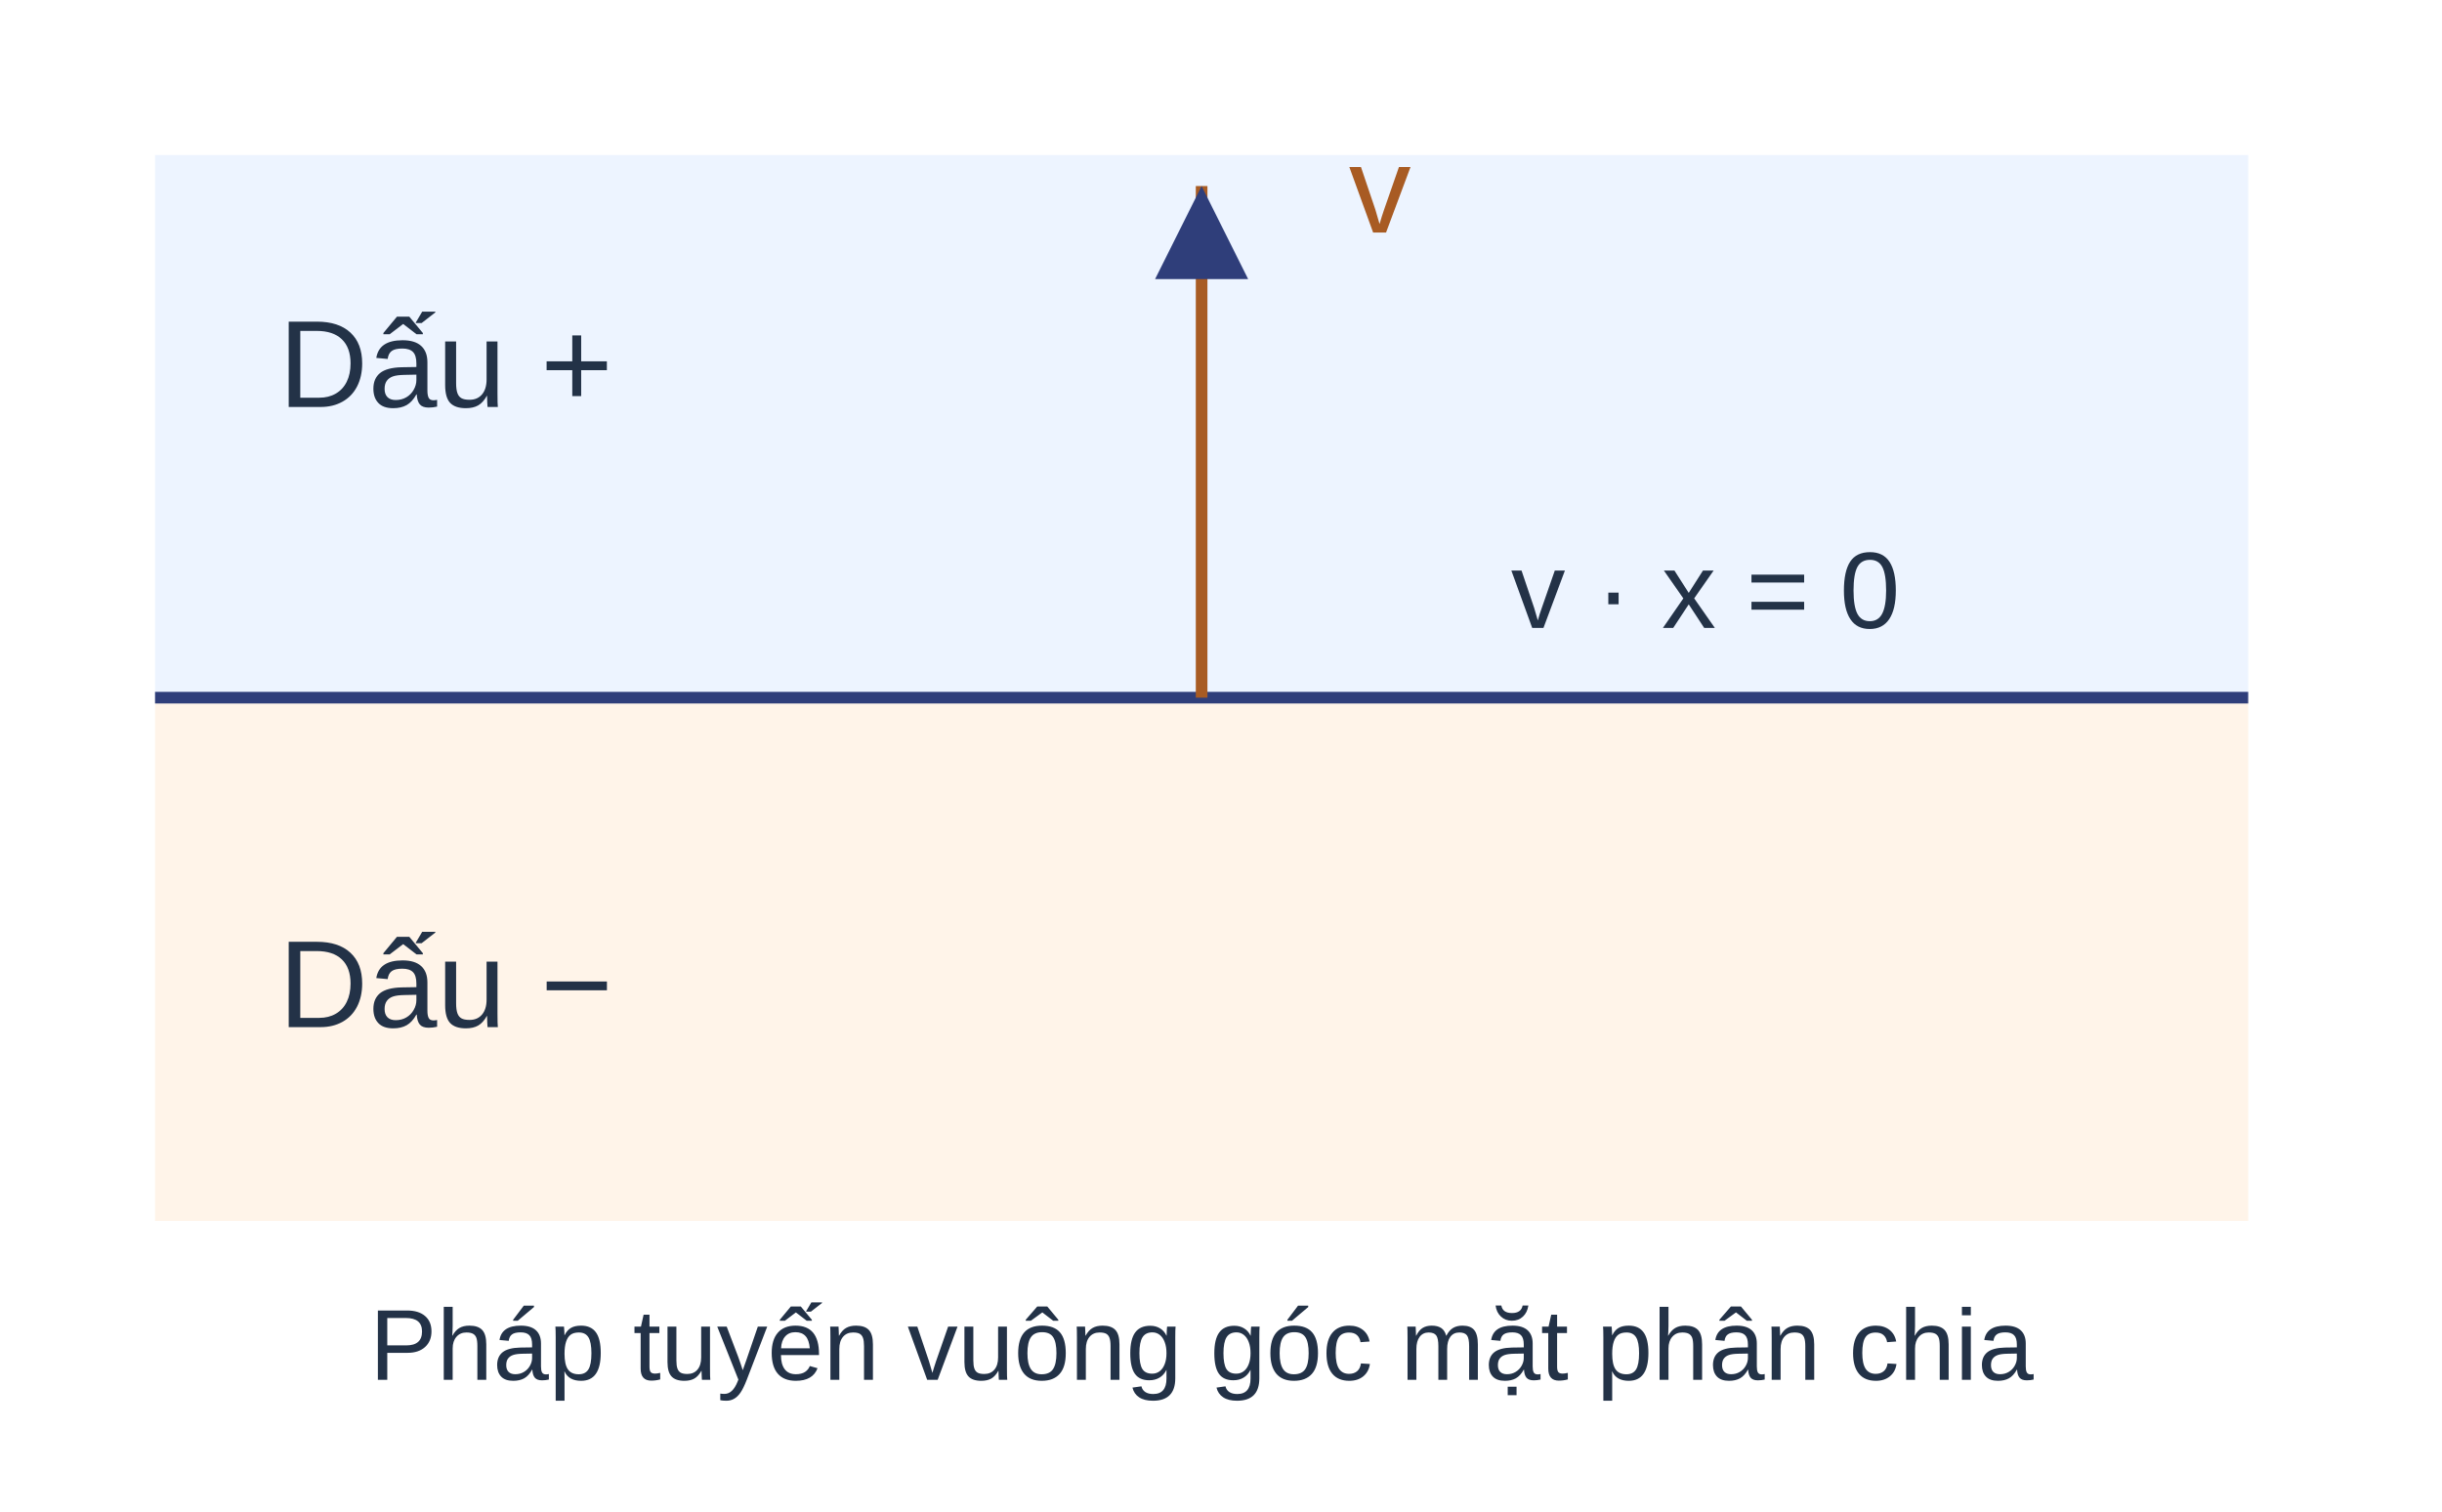
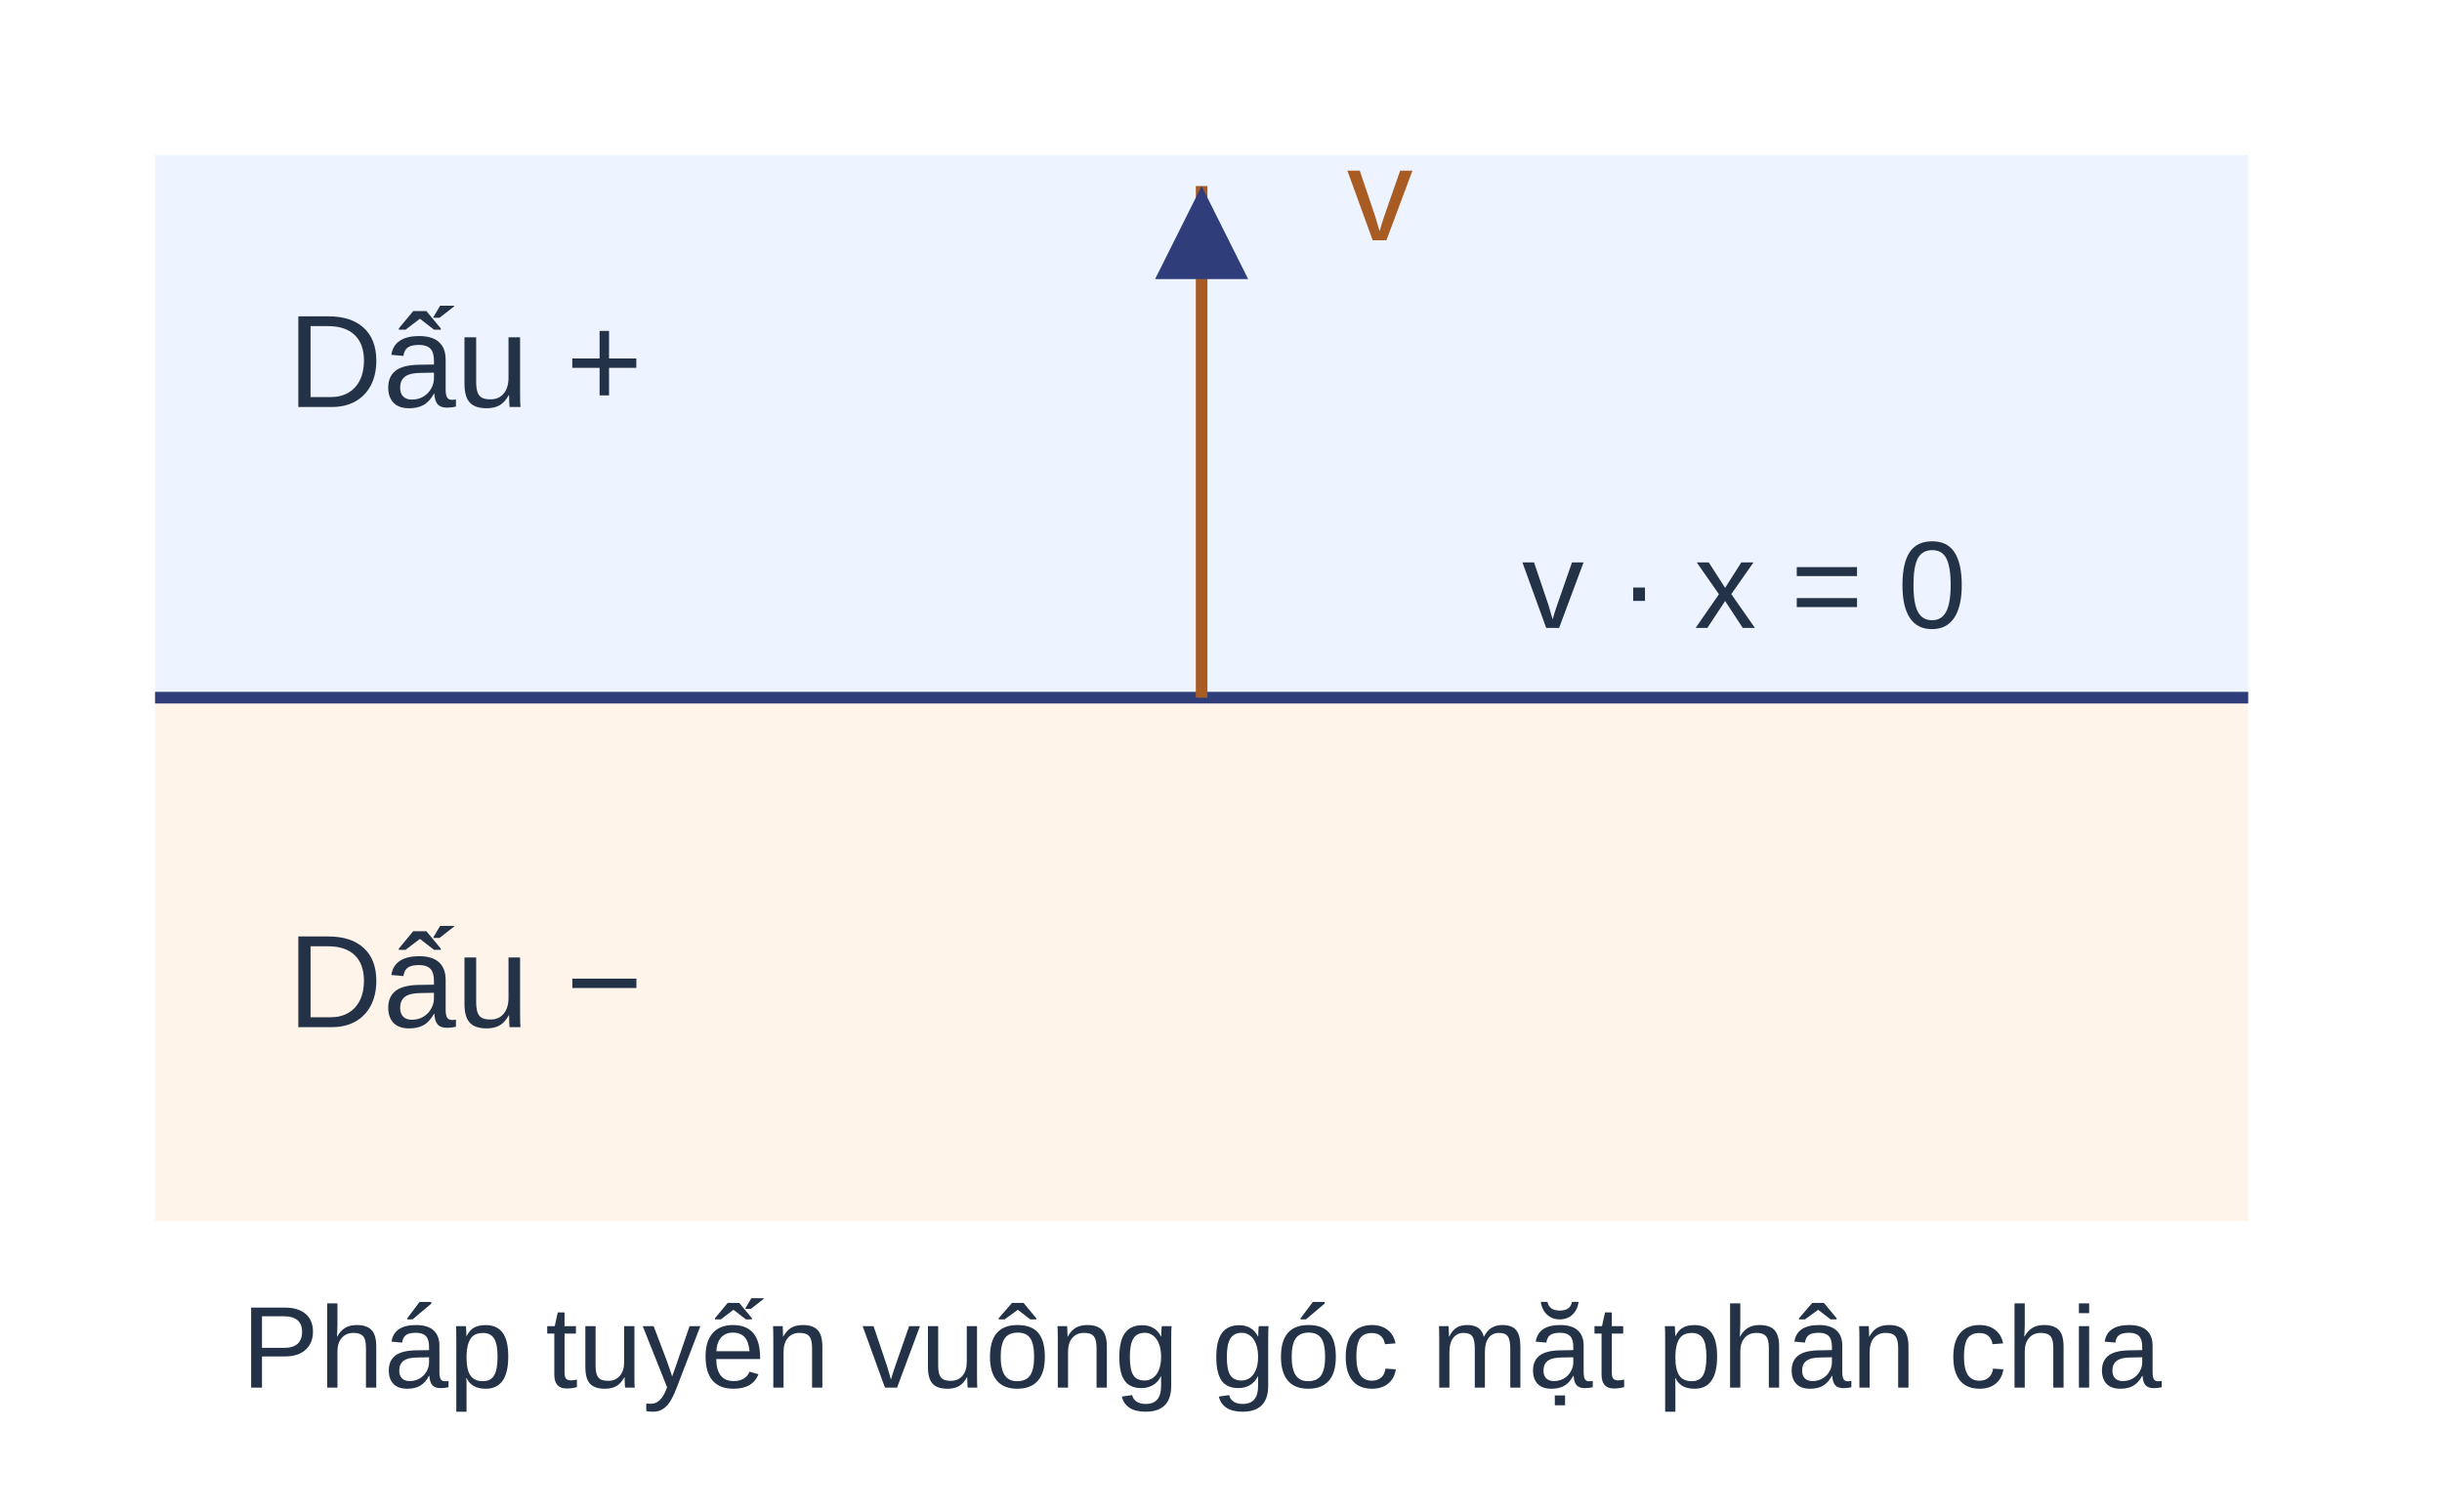
<svg xmlns="http://www.w3.org/2000/svg" viewBox="0 0 630 390" role="img" aria-labelledby="title desc">
  <defs>
    <marker id="arrow" markerWidth="9" markerHeight="9" refX="8" refY="4" orient="auto">
      <path d="M0,0 L8,4 L0,8 Z" fill="#2f3e7a" />
    </marker>
  </defs>
  <g font-family="Arial, sans-serif">
    <path d="M40,40 H580 V180 H40 Z" fill="#edf4ff" />
    <path d="M40,180 H580 V315 H40 Z" fill="#fff4e9" />
    <line x1="40" y1="180" x2="580" y2="180" stroke="#2f3e7a" stroke-width="3" />
    <line x1="310" y1="180" x2="310" y2="48" stroke="#a85b23" stroke-width="3" marker-end="url(#arrow)" />
-     <text x="440" y="162" font-size="28" fill="#233247" text-anchor="middle">v · x = 0</text>
-     <text x="356" y="60" font-size="32" fill="#a85b23" text-anchor="middle">v</text>
-     <text x="115" y="105" font-size="32" fill="#233247" text-anchor="middle">Dấu +</text>
-     <text x="115" y="265" font-size="32" fill="#233247" text-anchor="middle">Dấu −</text>
-     <text x="310" y="356" font-size="26" fill="#233247" text-anchor="middle">Pháp tuyến vuông góc mặt phân chia</text>
+     <text x="450" y="162" font-size="32" fill="#233247" text-anchor="middle">v · x = 0</text>
+     <text x="356" y="62" font-size="34" fill="#a85b23" text-anchor="middle">v</text>
+     <text x="120" y="105" font-size="34" fill="#233247" text-anchor="middle">Dấu +</text>
+     <text x="120" y="265" font-size="34" fill="#233247" text-anchor="middle">Dấu −</text>
+     <text x="310" y="358" font-size="30" fill="#233247" text-anchor="middle">Pháp tuyến vuông góc mặt phân chia</text>
  </g>
</svg>
